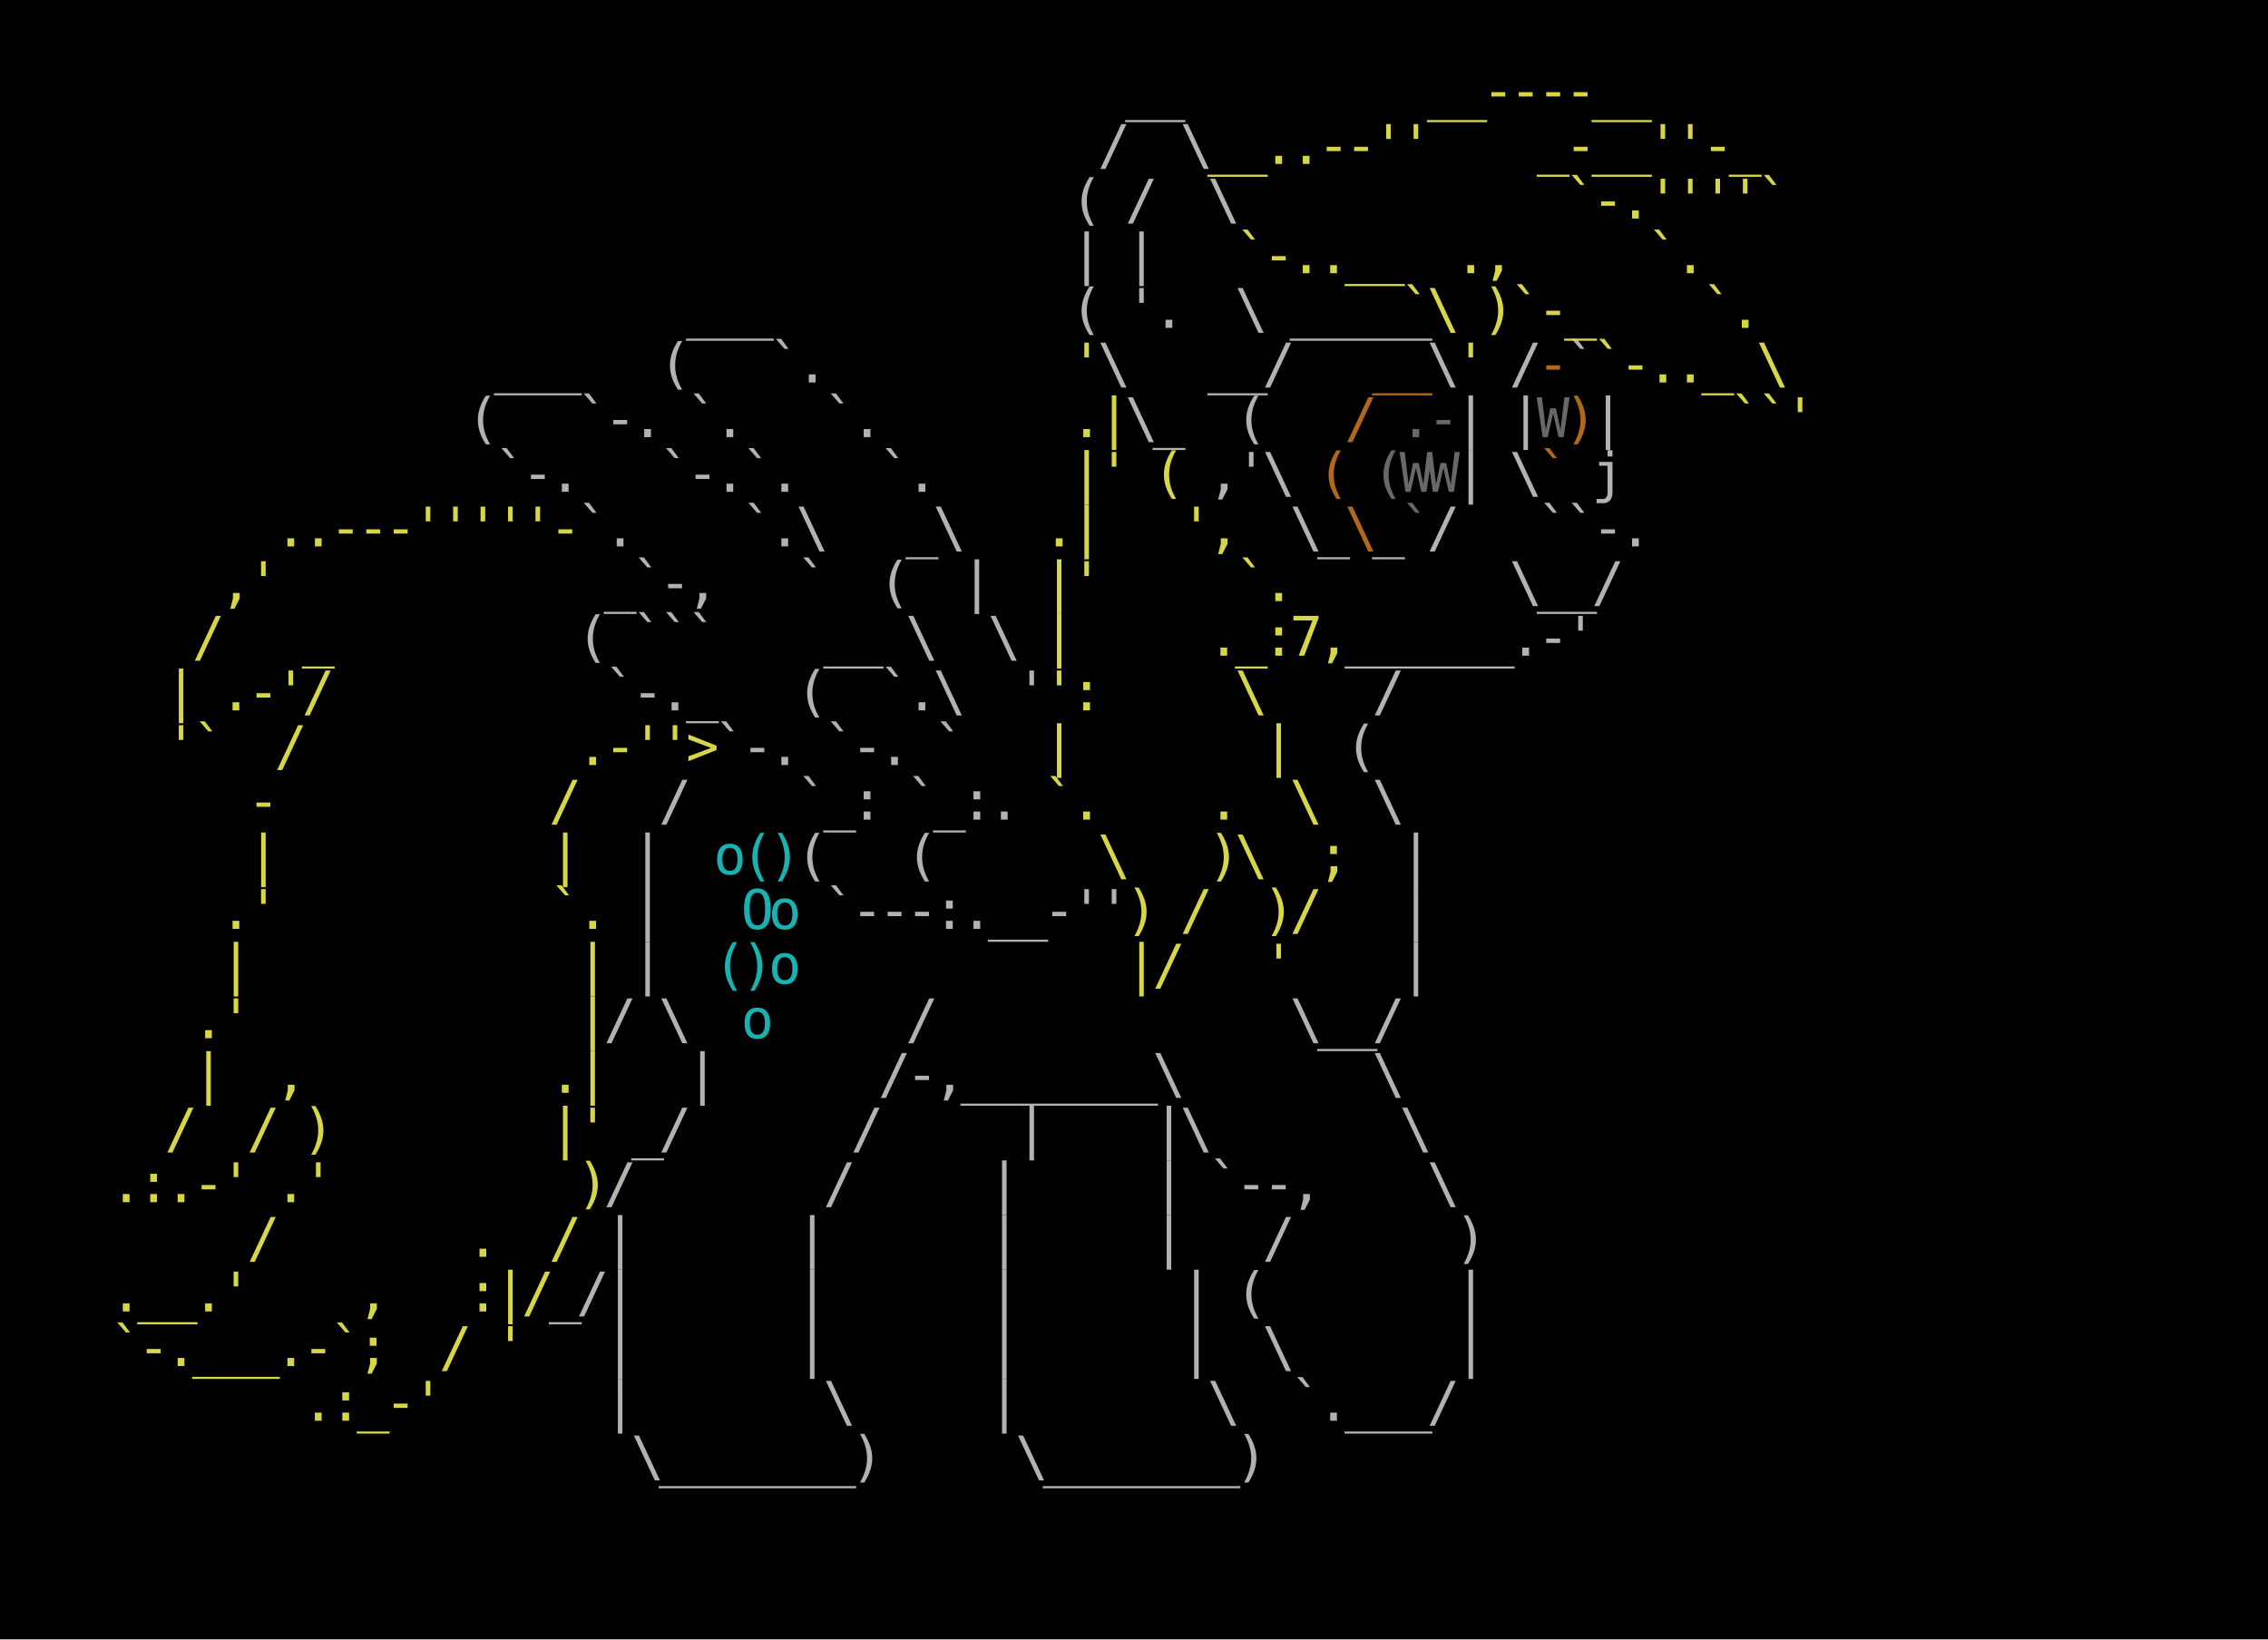
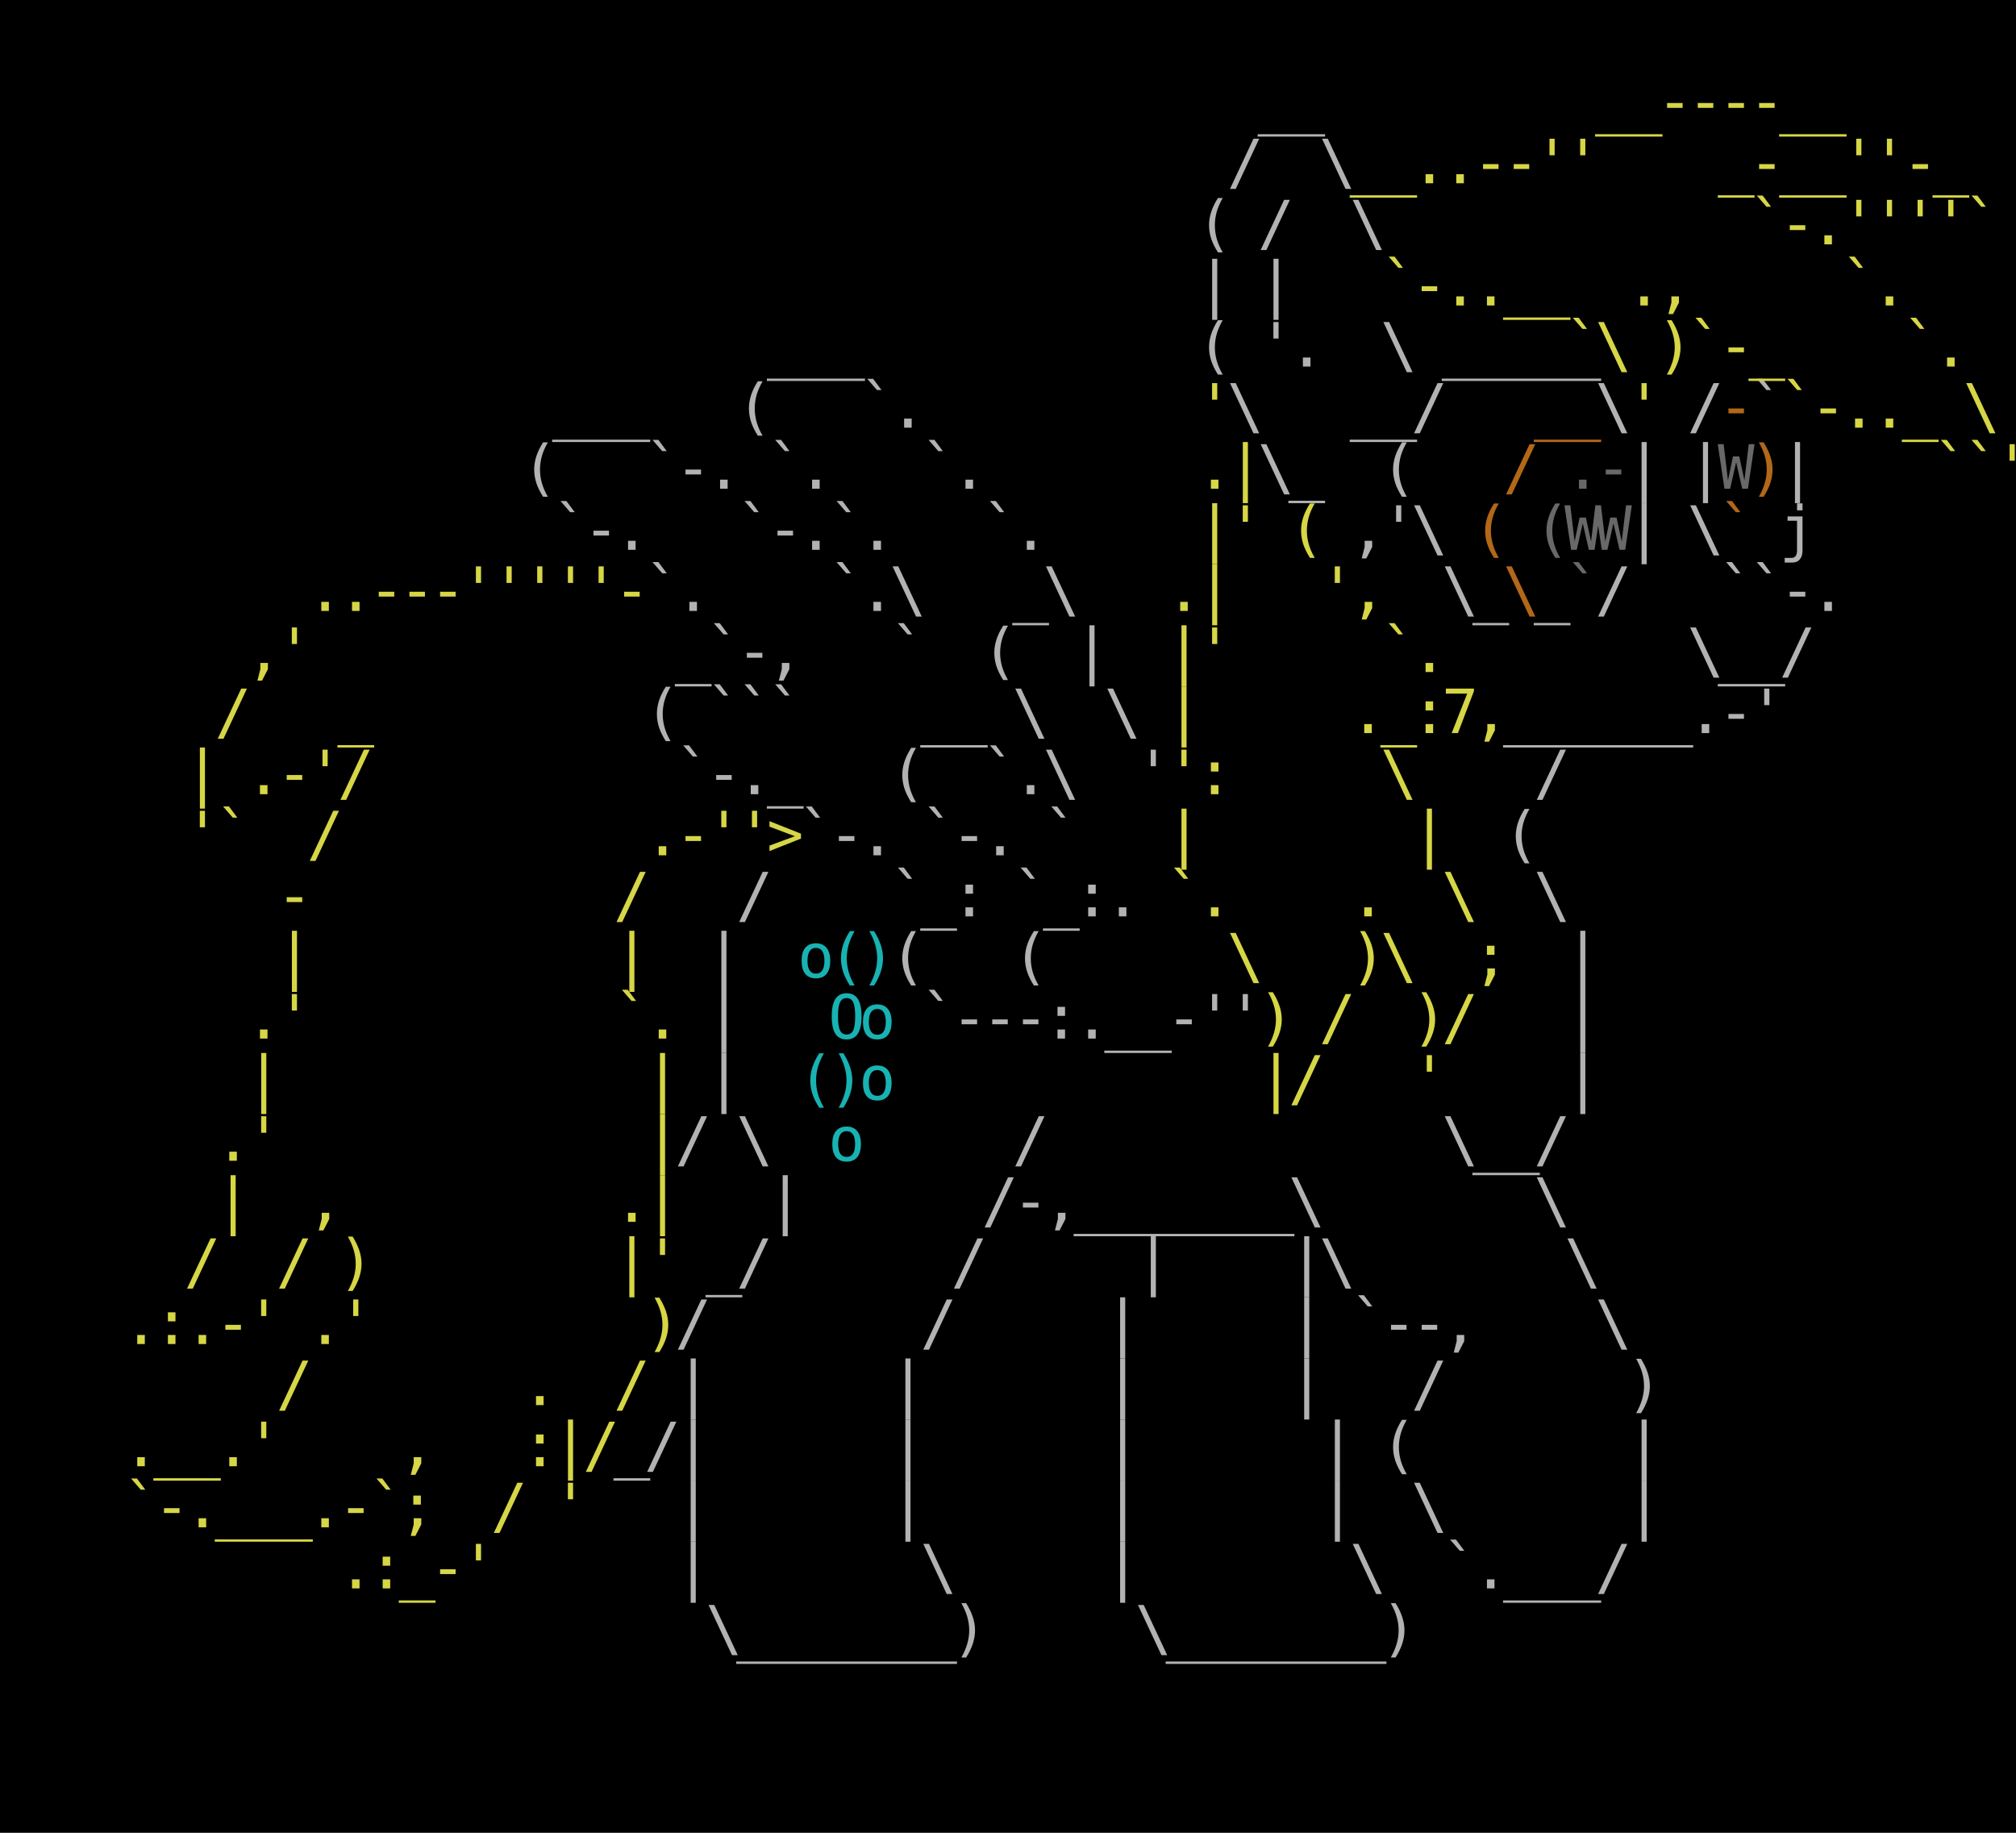
- <svg xmlns="http://www.w3.org/2000/svg" width="498.0" height="360">
-   <rect style="fill:#000000;stroke:none;" width="498.0" height="360" x="0" y="0" />
+ <svg xmlns="http://www.w3.org/2000/svg" width="396.0" height="360">
+   <rect style="fill:#000000;stroke:none;" width="396.0" height="360" x="0" y="0" />
  <text y="0" x="0" style="font-family:monospace;font-size:12px;font-weight:#b2b2b2;fill:white;fill:#686868;letter-spacing:-1.2px" xml:space="preserve">
-     <tspan x="0" y="12">                                                                                </tspan>
-     <tspan x="0" y="24">                                                                                </tspan>
-     <tspan x="0" y="36">                                                                                </tspan>
-     <tspan x="0" y="48">                                                                                </tspan>
-     <tspan x="0" y="60">                                                                                </tspan>
-     <tspan x="0" y="72">                                                                                </tspan>
-     <tspan x="0" y="84">                                                                                </tspan>
-     <tspan x="0" y="96">                                                   .-   W                       </tspan>
-     <tspan x="0" y="108">                                                  (WW                           </tspan>
-     <tspan x="0" y="120">                                                   ` </tspan>
-     <tspan x="0" y="132"> </tspan>
+     <tspan x="0" y="96">                                                   .-   W</tspan>
+     <tspan x="0" y="108">                                                  (WW</tspan>
+     <tspan x="0" y="120">                                                   `</tspan>
  </text>
  <text y="0" x="0" style="font-family:monospace;font-size:12px;font-weight:#b2b2b2;fill:white;fill:#18b2b2;letter-spacing:-1.2px" xml:space="preserve">
    <tspan x="0" y="192">                          o()</tspan>
    <tspan x="0" y="204">                           Oo</tspan>
-     <tspan x="0" y="216">                          ()o </tspan>
+     <tspan x="0" y="216">                          ()o</tspan>
    <tspan x="0" y="228">                           o</tspan>
  </text>
  <text y="0" x="0" style="font-family:monospace;font-size:12px;font-weight:#b2b2b2;fill:white;fill:#b2b2b2;letter-spacing:-1.2px" xml:space="preserve">
-     <tspan x="0" y="12">                                                            </tspan>
-     <tspan x="0" y="24">                                         __                 </tspan>
-     <tspan x="0" y="36">                                        /  \                </tspan>
-     <tspan x="0" y="48">                                       ( /  \               </tspan>
-     <tspan x="0" y="60">                                       | |                  </tspan>
-     <tspan x="0" y="72">                         ___           ( '.  \ _____        </tspan>
+     <tspan x="0" y="24">                                         __</tspan>
+     <tspan x="0" y="36">                                        /  \</tspan>
+     <tspan x="0" y="48">                                       ( /  \</tspan>
+     <tspan x="0" y="60">                                       | |</tspan>
+     <tspan x="0" y="72">                         ___           ( '.  \ _____</tspan>
    <tspan x="0" y="84">                  ___   (   `.          \   __/     \  / `</tspan>
    <tspan x="0" y="96">                 (   `-. `.   `.         \_  (       | |  |</tspan>
-     <tspan x="0" y="108">                  `-.   `-.`.   `.          ,'\      | \  j </tspan>
+     <tspan x="0" y="108">                  `-.   `-.`.   `.          ,'\      | \  j</tspan>
    <tspan x="0" y="120">                     `.    `.\   _\            \_ _ /   ``-.</tspan>
-     <tspan x="0" y="132">                      _`-,   `  (  |                   \__/ </tspan>
-     <tspan x="0" y="144">                     ( ```    __ \  \            ______.-'  </tspan>
-     <tspan x="0" y="156">                      `-._   (  `.\  '            /         </tspan>
-     <tspan x="0" y="168">                          `-. `-. `              (          </tspan>
-     <tspan x="0" y="180">                        /    `_: `_:.             \         </tspan>
-     <tspan x="0" y="192">                       |     (   (                 |        </tspan>
-     <tspan x="0" y="204">                       |      `---:.__-''          |        </tspan>
-     <tspan x="0" y="216">                       |                           |        </tspan>
-     <tspan x="0" y="228">                      / \        /             \__/         </tspan>
-     <tspan x="0" y="240">                         |      /-,_______\       \         </tspan>
-     <tspan x="0" y="252">                       _/      /     |    |\       \        </tspan>
-     <tspan x="0" y="264">                      /       /     |     | `--,    \       </tspan>
-     <tspan x="0" y="276">                      |      |      |     |   /      )      </tspan>
-     <tspan x="0" y="288">                    _/|      |      |      | (       |      </tspan>
-     <tspan x="0" y="300">                      |      |      |      |  \      |      </tspan>
-     <tspan x="0" y="312">                      |       \     |       \  `.___/       </tspan>
-     <tspan x="0" y="324">                       \_______)     \_______)              </tspan>
-     <tspan x="0" y="336">                                                            </tspan>
-     <tspan x="0" y="348">                                                            </tspan>
+     <tspan x="0" y="132">                      _`-,   `  (  |                   \__/</tspan>
+     <tspan x="0" y="144">                     ( ```    __ \  \            ______.-'</tspan>
+     <tspan x="0" y="156">                      `-._   (  `.\  '            /</tspan>
+     <tspan x="0" y="168">                          `-. `-. `              (</tspan>
+     <tspan x="0" y="180">                        /    `_: `_:.             \</tspan>
+     <tspan x="0" y="192">                       |     (   (                 |</tspan>
+     <tspan x="0" y="204">                       |      `---:.__-''          |</tspan>
+     <tspan x="0" y="216">                       |                           |</tspan>
+     <tspan x="0" y="228">                      / \        /             \__/</tspan>
+     <tspan x="0" y="240">                         |      /-,_______\       \</tspan>
+     <tspan x="0" y="252">                       _/      /     |    |\       \</tspan>
+     <tspan x="0" y="264">                      /       /     |     | `--,    \</tspan>
+     <tspan x="0" y="276">                      |      |      |     |   /      )</tspan>
+     <tspan x="0" y="288">                    _/|      |      |      | (       |</tspan>
+     <tspan x="0" y="300">                      |      |      |      |  \      |</tspan>
+     <tspan x="0" y="312">                      |       \     |       \  `.___/</tspan>
+     <tspan x="0" y="324">                       \_______)     \_______)</tspan>
  </text>
  <text y="0" x="0" style="font-family:monospace;font-size:12px;font-weight:#b2b2b2;fill:white;fill:#b26818;letter-spacing:-1.2px" xml:space="preserve">
-     <tspan x="0" y="12">                                                                                </tspan>
-     <tspan x="0" y="24">                                                                  </tspan>
-     <tspan x="0" y="36">                                                                  </tspan>
-     <tspan x="0" y="48">                                                                 </tspan>
-     <tspan x="0" y="60">                                                                 </tspan>
-     <tspan x="0" y="72">                                                                 </tspan>
-     <tspan x="0" y="84">                                                  __    - </tspan>
-     <tspan x="0" y="96">                                                 /       )                      </tspan>
-     <tspan x="0" y="108">                                                (       `        </tspan>
-     <tspan x="0" y="120">                                                 \                 </tspan>
+     <tspan x="0" y="84">                                                  __    -</tspan>
+     <tspan x="0" y="96">                                                 /       )</tspan>
+     <tspan x="0" y="108">                                                (       `</tspan>
+     <tspan x="0" y="120">                                                 \</tspan>
  </text>
  <text y="0" x="0" style="font-family:monospace;font-size:12px;font-weight:#b2b2b2;fill:white;fill:#d6d646;letter-spacing:-1.2px" xml:space="preserve">
-     <tspan x="0" y="12">                                                                  </tspan>
-     <tspan x="0" y="24">                                                    __----__      </tspan>
-     <tspan x="0" y="36">                                            __..--''    _-__''-_  </tspan>
+     <tspan x="0" y="24">                                                    __----__</tspan>
+     <tspan x="0" y="36">                                            __..--''    _-__''-_</tspan>
    <tspan x="0" y="48">                                                         `-.''''`</tspan>
-     <tspan x="0" y="60">                                             `-..__  .,     `.    </tspan>
-     <tspan x="0" y="72">                                                   `\ )`-_    `.  </tspan>
+     <tspan x="0" y="60">                                             `-..__  .,     `.</tspan>
+     <tspan x="0" y="72">                                                   `\ )`-_    `.</tspan>
    <tspan x="0" y="84">                                       '             '    `-.._ \</tspan>
    <tspan x="0" y="96">                                       .|                      ``'</tspan>
-     <tspan x="0" y="108">                                       |' (                                        </tspan>
+     <tspan x="0" y="108">                                       |' (</tspan>
    <tspan x="0" y="120">          ..---'''''-                 .|   ',</tspan>
    <tspan x="0" y="132">        ,'                            |'     `.</tspan>
    <tspan x="0" y="144">       /   _                          |     ._:7,</tspan>
-     <tspan x="0" y="156">      | .-'/                          ':     \                                     </tspan>
+     <tspan x="0" y="156">      | .-'/                          ':     \</tspan>
    <tspan x="0" y="168">      '`  /          .-''&gt;            |       |</tspan>
-     <tspan x="0" y="180">         -          /                 `.    .  \                  </tspan>
-     <tspan x="0" y="192">         |          |                   \   )\  ;                 </tspan>
-     <tspan x="0" y="204">        .'          `.                   ) /  )/                  </tspan>
-     <tspan x="0" y="216">        |            |                   |/   '                   </tspan>
-     <tspan x="0" y="228">       .'            |                                            </tspan>
-     <tspan x="0" y="240">       |  ,         .|                                            </tspan>
-     <tspan x="0" y="252">      /  / )        |'                                            </tspan>
-     <tspan x="0" y="264">    .:.-' .'         )                                            </tspan>
-     <tspan x="0" y="276">         /       .  /                                             </tspan>
-     <tspan x="0" y="288">    .__.'    ,   :|/                                              </tspan>
-     <tspan x="0" y="300">    `-.___.-`;  / '                                               </tspan>
-     <tspan x="0" y="312">           .:_-'                                                  </tspan>
-     <tspan x="0" y="324">                                                                  </tspan>
-     <tspan x="0" y="336">                                                                  </tspan>
-     <tspan x="0" y="348">                                                                  </tspan>
-     <tspan x="0" y="360"> </tspan>
+     <tspan x="0" y="180">         -          /                 `.    .  \</tspan>
+     <tspan x="0" y="192">         |          |                   \   )\  ;</tspan>
+     <tspan x="0" y="204">        .'          `.                   ) /  )/</tspan>
+     <tspan x="0" y="216">        |            |                   |/   '</tspan>
+     <tspan x="0" y="228">       .'            |</tspan>
+     <tspan x="0" y="240">       |  ,         .|</tspan>
+     <tspan x="0" y="252">      /  / )        |'</tspan>
+     <tspan x="0" y="264">    .:.-' .'         )</tspan>
+     <tspan x="0" y="276">         /       .  /</tspan>
+     <tspan x="0" y="288">    .__.'    ,   :|/</tspan>
+     <tspan x="0" y="300">    `-.___.-`;  / '</tspan>
+     <tspan x="0" y="312">           .:_-'</tspan>
  </text>
</svg>
